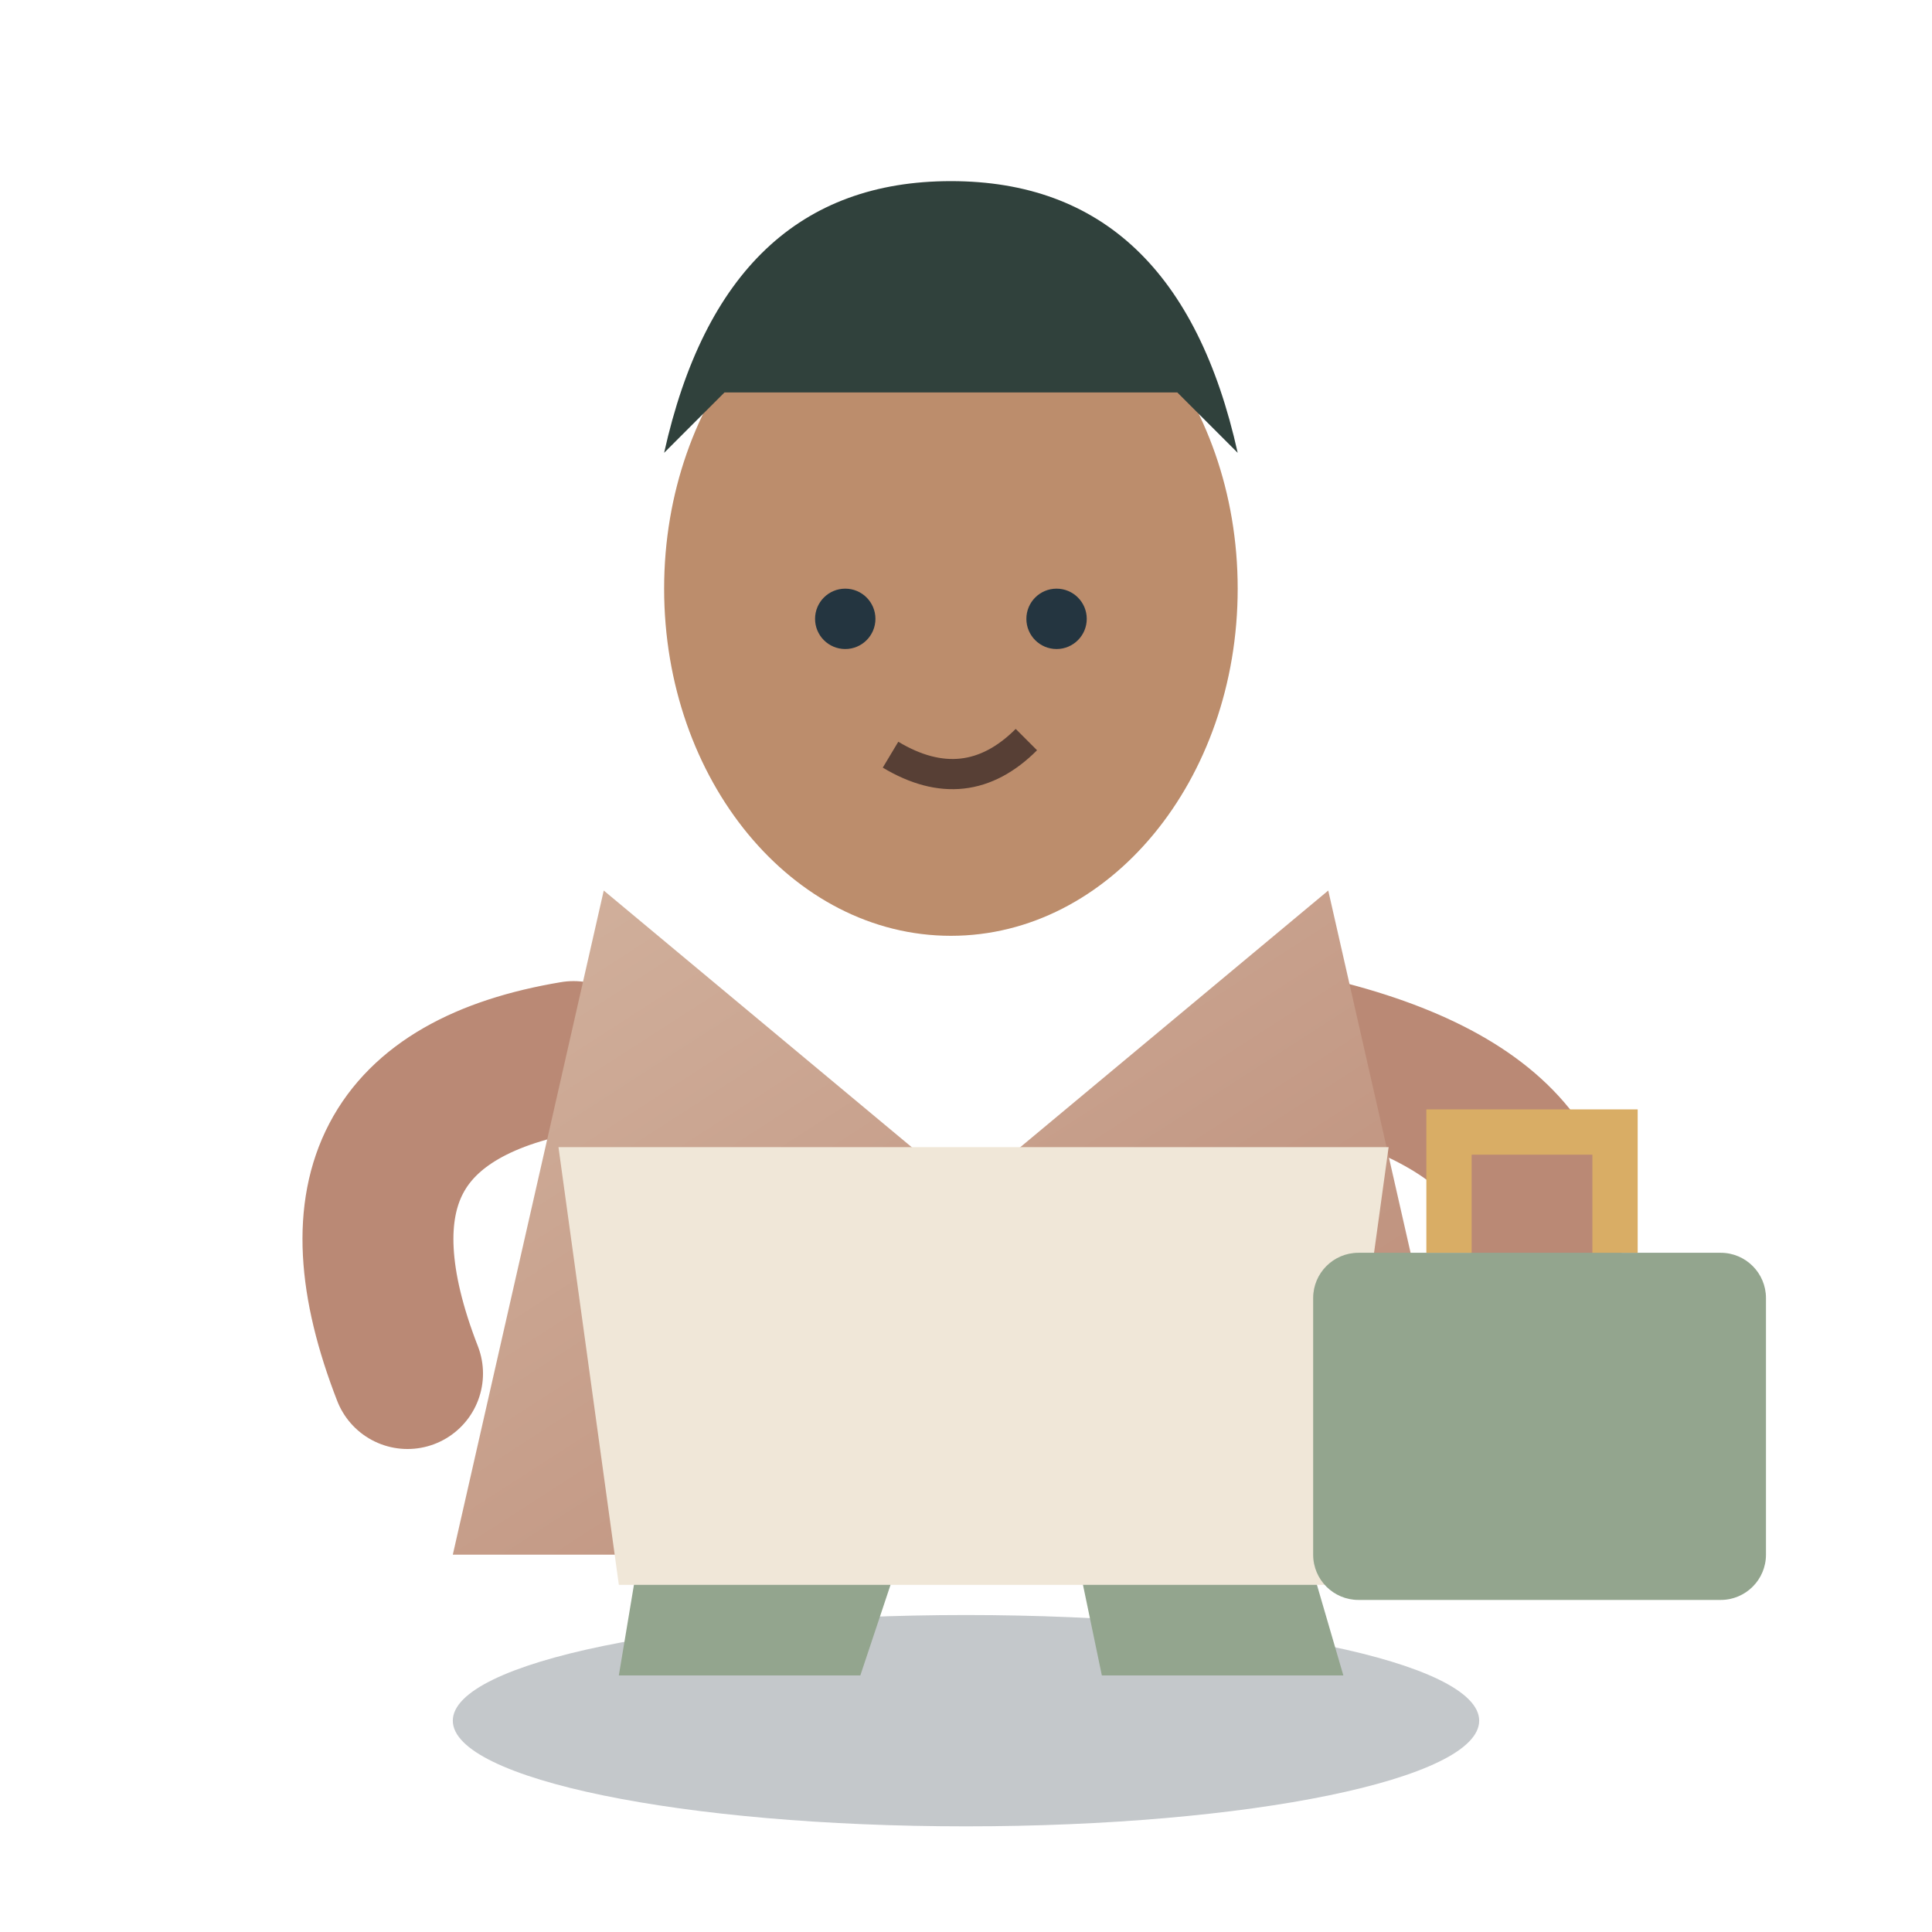
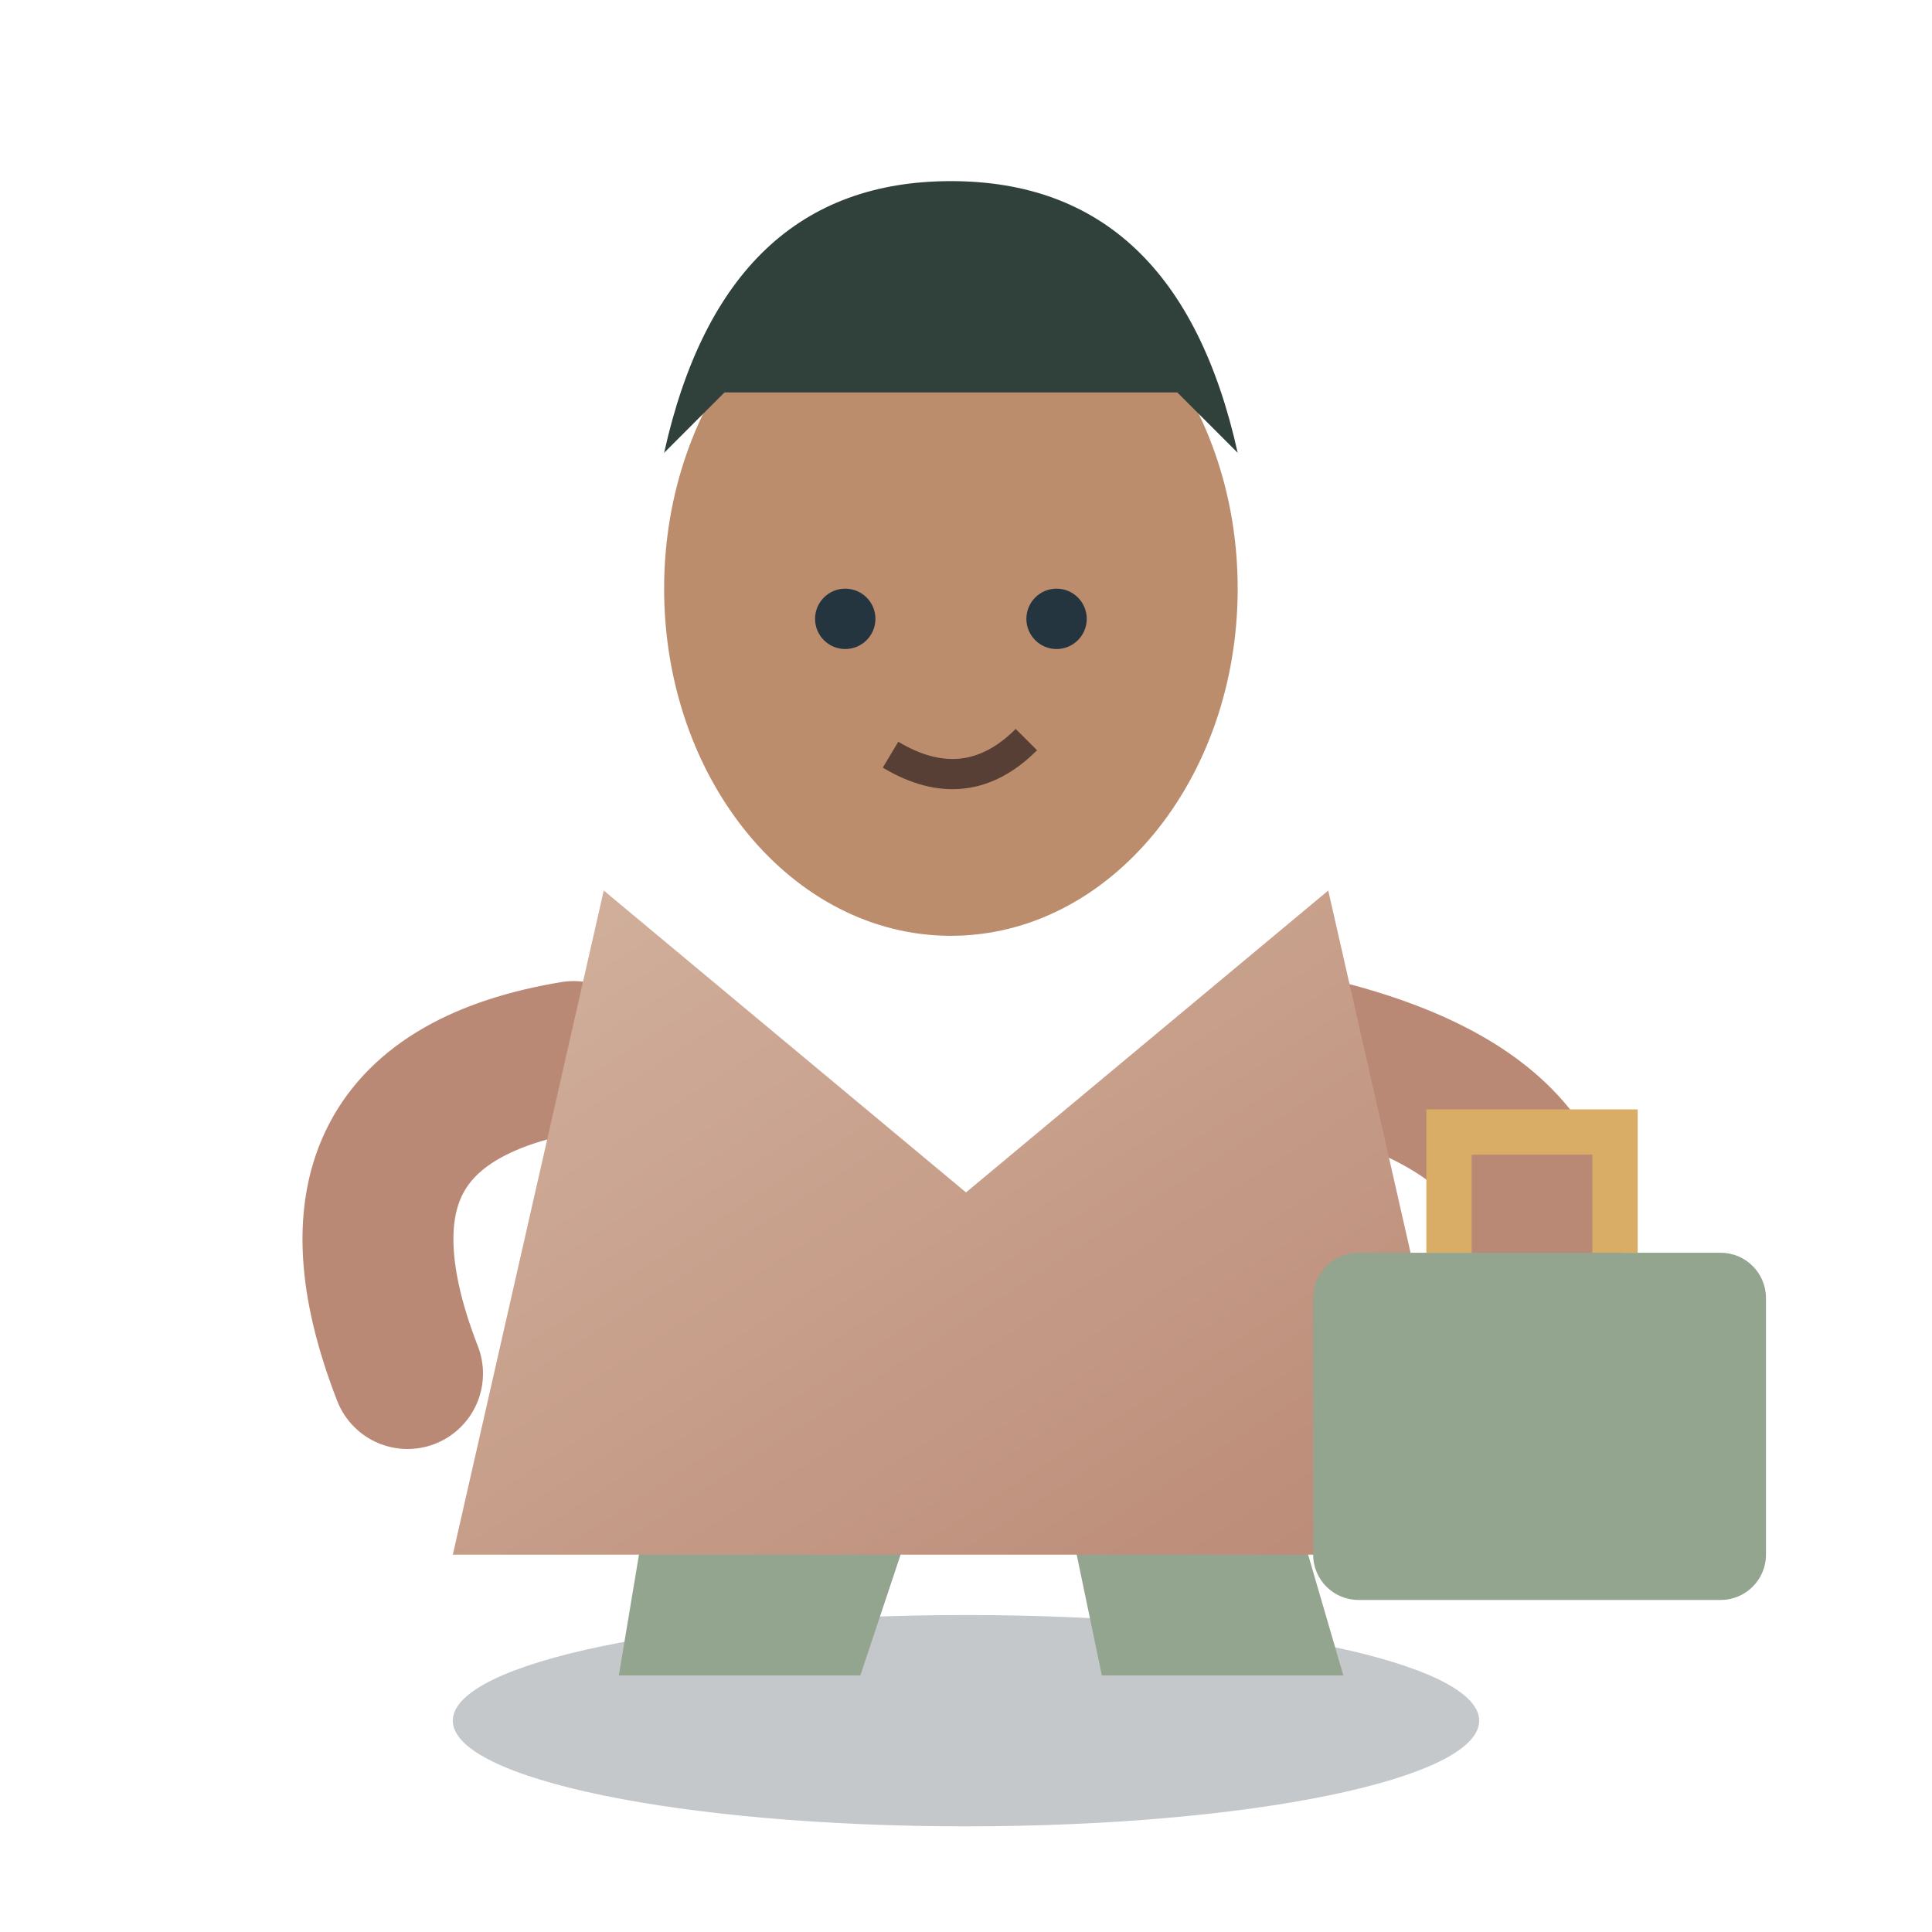
<svg xmlns="http://www.w3.org/2000/svg" width="128" height="128" viewBox="0 0 128 128">
  <defs>
    <linearGradient id="body3" x1="0" y1="0" x2="1" y2="1">
      <stop offset="0" stop-color="#d2b29e" />
      <stop offset="1" stop-color="#ba8975" />
    </linearGradient>
  </defs>
  <ellipse cx="64" cy="114" rx="34" ry="7" fill="#091726" opacity=".24" />
  <path d="M45 87l-4 24h16l8-24M68 87l5 24h16l-7-24" fill="#93A58E" />
  <path d="M38 70Q20 73 27 91M88 70q19 5 13 20" stroke="#ba8975" stroke-width="10" fill="none" stroke-linecap="round" />
  <g id="shape-3">
    <path d="M30 103l10-44 24 20 24-20 10 44z" fill="url(#body3)" />
    <ellipse cx="63" cy="39" rx="19" ry="23" fill="#bc8d6c" />
    <path d="M44 30q4-18 19-18t19 18l-4-4H48z" fill="#30413c" />
  </g>
  <circle cx="56" cy="41" r="2" fill="#243540" />
  <circle cx="70" cy="41" r="2" fill="#243540" />
  <path d="M59 50q5 3 9-1" fill="none" stroke="#573f35" stroke-width="2" />
-   <path d="M37 76h55l-4 29H41z" fill="#F0E7D8" />
  <rect x="87" y="83" width="30" height="23" rx="3" fill="#93A58E" />
  <path d="M96 83v-8h11v8" fill="none" stroke="#D9AD65" stroke-width="3" />
</svg>
